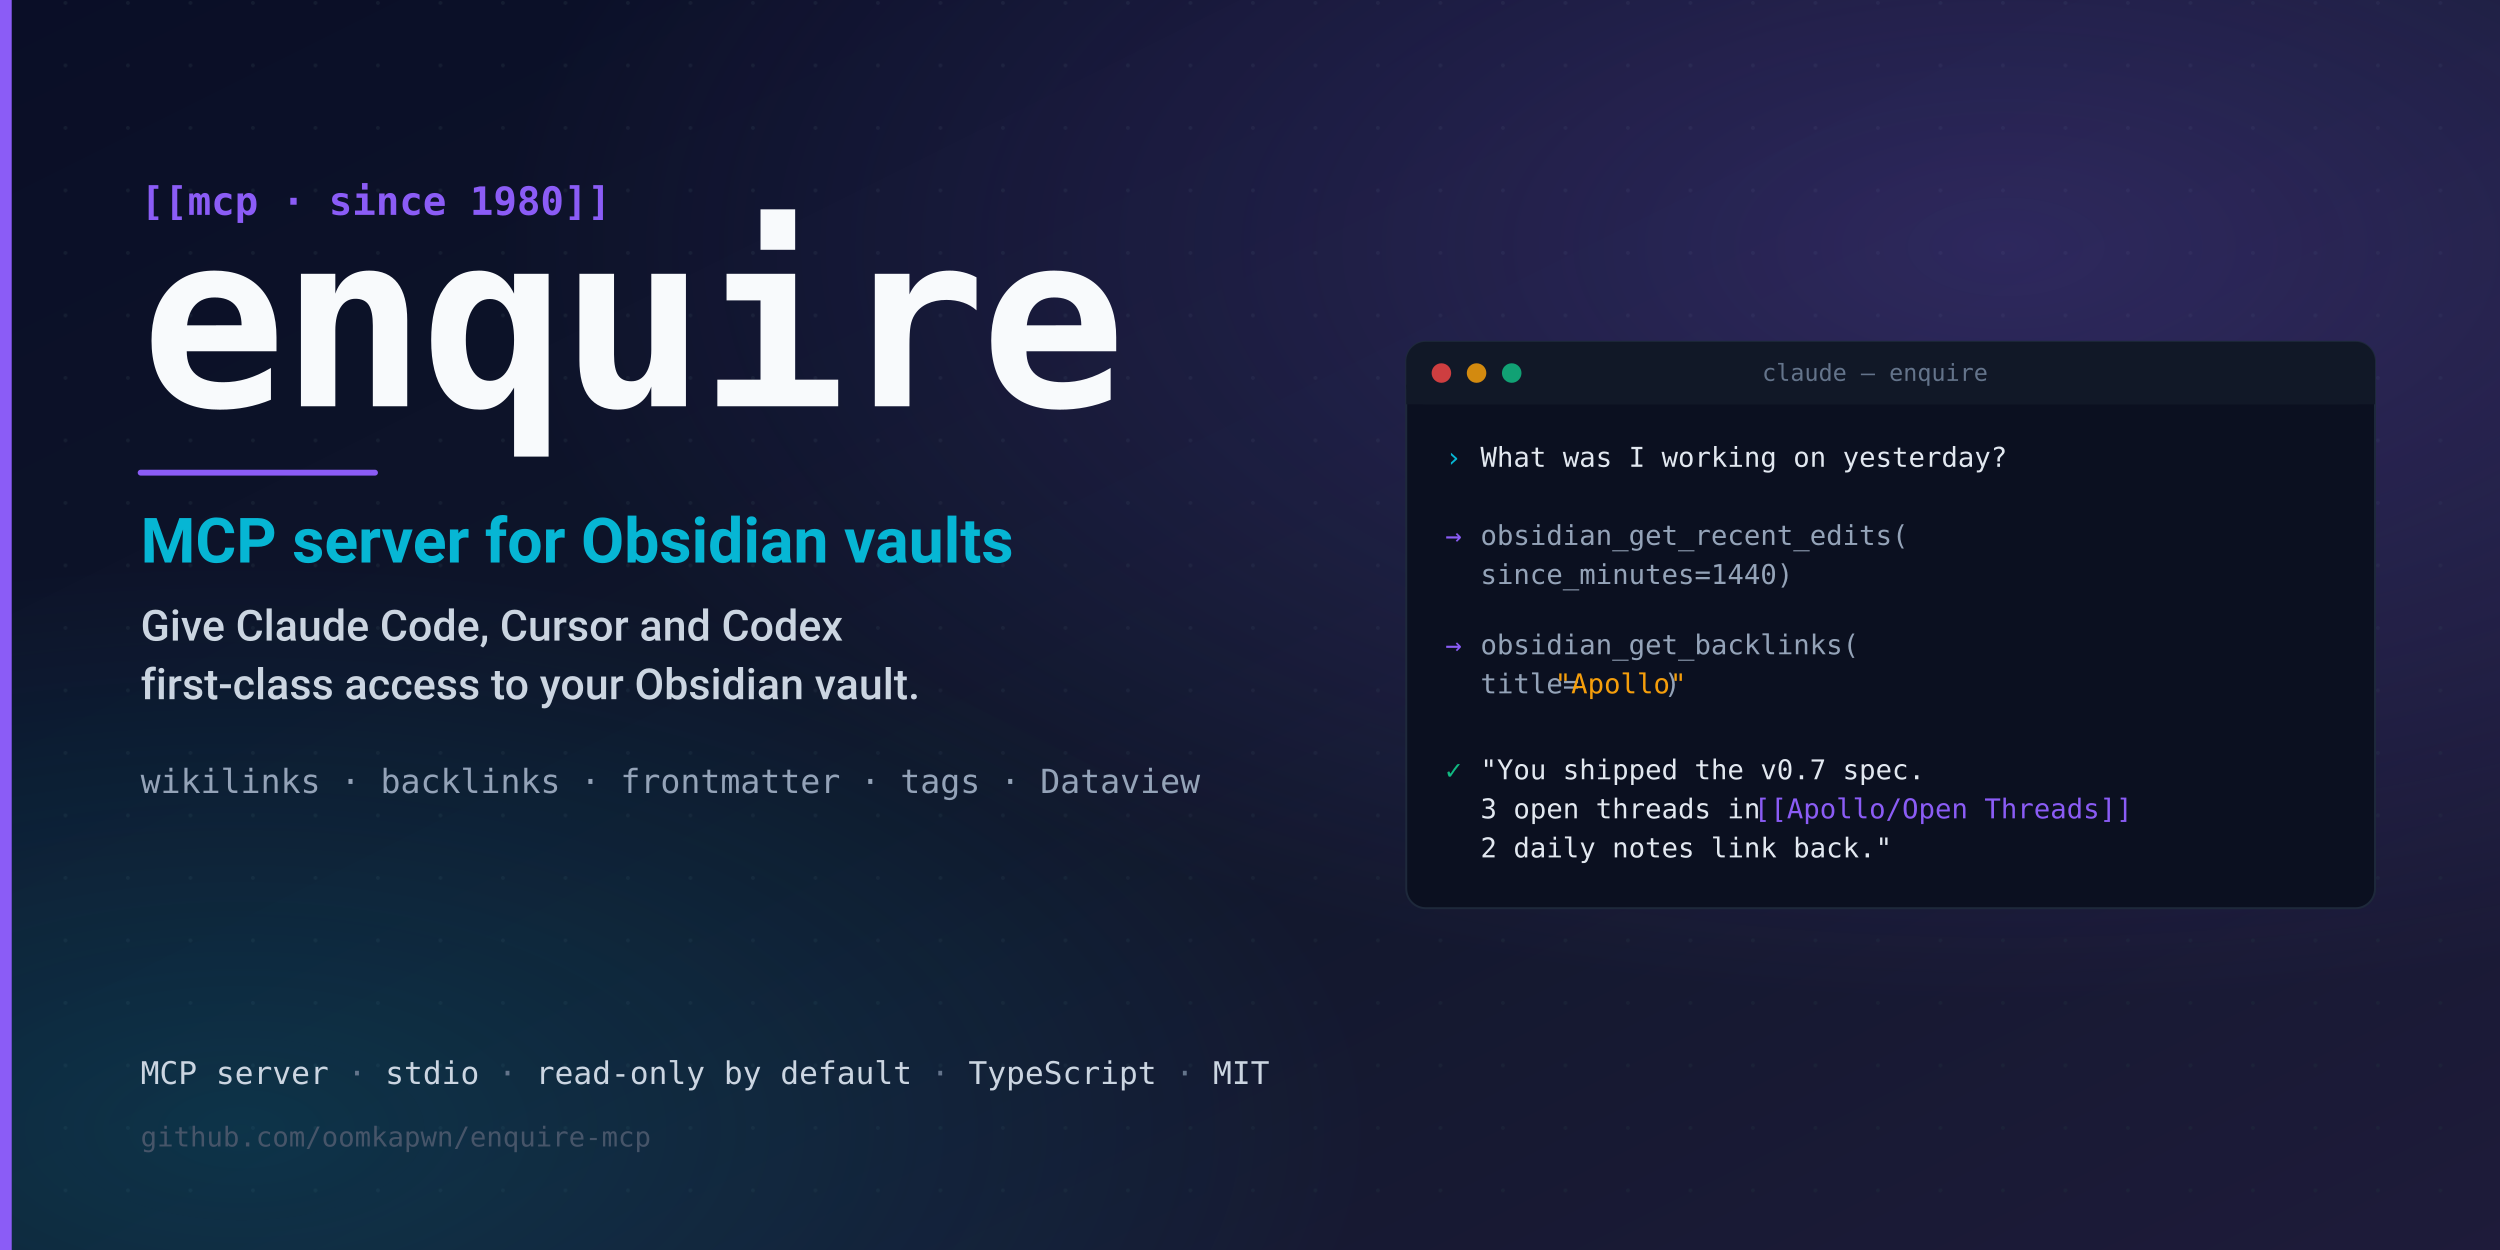
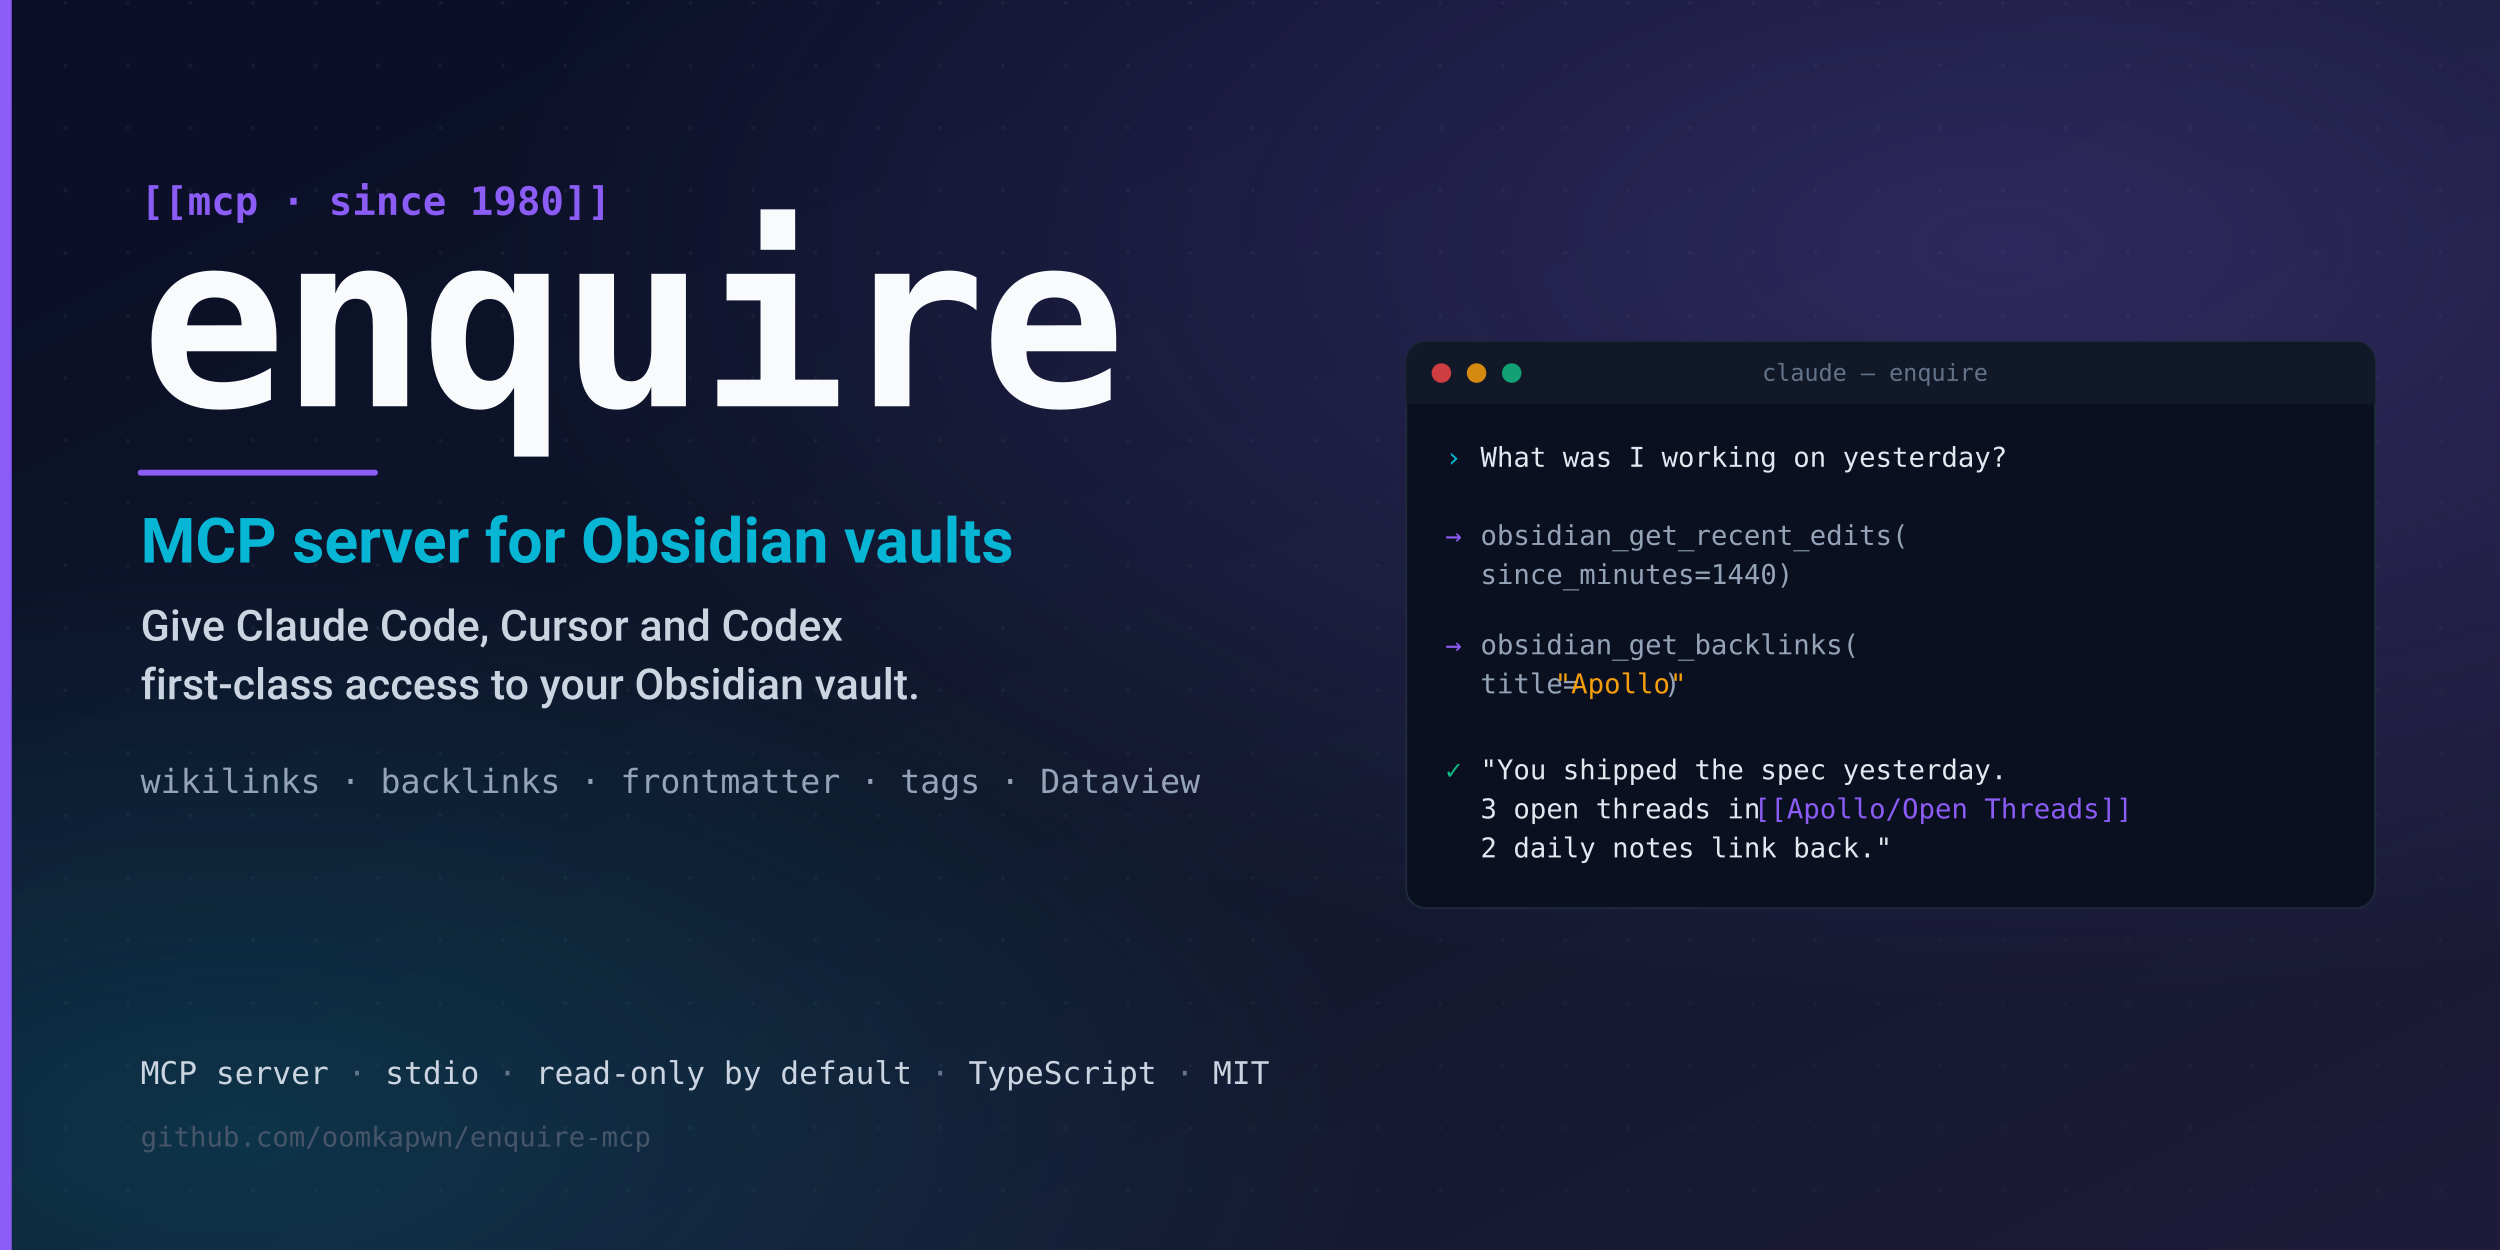
<svg xmlns="http://www.w3.org/2000/svg" width="1280" height="640" viewBox="0 0 1280 640">
  <defs>
    <linearGradient id="bg" x1="0%" y1="0%" x2="100%" y2="100%">
      <stop offset="0%" stop-color="#0a0e27" />
      <stop offset="50%" stop-color="#0f172a" />
      <stop offset="100%" stop-color="#1e1b3a" />
    </linearGradient>
    <radialGradient id="glow" cx="80%" cy="20%" r="60%">
      <stop offset="0%" stop-color="#8b5cf6" stop-opacity="0.25" />
      <stop offset="100%" stop-color="#8b5cf6" stop-opacity="0" />
    </radialGradient>
    <radialGradient id="glow2" cx="10%" cy="90%" r="45%">
      <stop offset="0%" stop-color="#06b6d4" stop-opacity="0.18" />
      <stop offset="100%" stop-color="#06b6d4" stop-opacity="0" />
    </radialGradient>
    <pattern id="dots" x="0" y="0" width="32" height="32" patternUnits="userSpaceOnUse">
      <circle cx="1.5" cy="1.5" r="1" fill="#1e293b" opacity="0.5" />
    </pattern>
  </defs>
  <rect width="1280" height="640" fill="url(#bg)" />
  <rect width="1280" height="640" fill="url(#dots)" />
  <rect width="1280" height="640" fill="url(#glow)" />
  <rect width="1280" height="640" fill="url(#glow2)" />
  <rect x="0" y="0" width="6" height="640" fill="#8b5cf6" />
  <g transform="translate(72, 110)">
    <text x="0" y="0" font-family="ui-monospace, 'SF Mono', Menlo, Monaco, Consolas, monospace" font-size="20" fill="#8b5cf6" font-weight="600">
      [[mcp · since 1980]]
    </text>
    <text x="0" y="98" font-family="ui-monospace, 'SF Mono', Menlo, Monaco, Consolas, monospace" font-size="124" fill="#f8fafc" font-weight="700" letter-spacing="-3">
      enquire
    </text>
    <line x1="0" y1="132" x2="120" y2="132" stroke="#8b5cf6" stroke-width="3" stroke-linecap="round" />
    <text x="0" y="178" font-family="-apple-system, system-ui, 'Segoe UI', Roboto, sans-serif" font-size="32" fill="#06b6d4" font-weight="600">
      MCP server for Obsidian vaults
    </text>
    <text x="0" y="218" font-family="-apple-system, system-ui, 'Segoe UI', Roboto, sans-serif" font-size="22" fill="#cbd5e1" font-weight="500">
      Give Claude Code, Cursor and Codex
    </text>
    <text x="0" y="248" font-family="-apple-system, system-ui, 'Segoe UI', Roboto, sans-serif" font-size="22" fill="#cbd5e1" font-weight="500">
      first-class access to your Obsidian vault.
    </text>
    <text x="0" y="296" font-family="ui-monospace, 'SF Mono', Menlo, Monaco, Consolas, monospace" font-size="17" fill="#94a3b8">
      wikilinks · backlinks · frontmatter · tags · Dataview
    </text>
  </g>
  <g transform="translate(720, 175)">
    <rect x="0" y="0" width="496" height="290" rx="10" ry="10" fill="#0b1020" stroke="#1e293b" stroke-width="1" />
    <rect x="0" y="0" width="496" height="32" rx="10" ry="10" fill="#111827" />
    <rect x="0" y="22" width="496" height="10" fill="#111827" />
    <circle cx="18" cy="16" r="5" fill="#ef4444" opacity="0.85" />
    <circle cx="36" cy="16" r="5" fill="#f59e0b" opacity="0.85" />
    <circle cx="54" cy="16" r="5" fill="#10b981" opacity="0.85" />
    <text x="240" y="20" font-family="ui-monospace, 'SF Mono', Menlo, Monaco, monospace" font-size="12" fill="#64748b" text-anchor="middle">claude — enquire</text>
    <g font-family="ui-monospace, 'SF Mono', Menlo, Monaco, Consolas, monospace" font-size="14">
      <text x="20" y="64" fill="#06b6d4">›</text>
      <text x="38" y="64" fill="#e2e8f0">What was I working on yesterday?</text>
      <text x="20" y="104" fill="#8b5cf6">→</text>
      <text x="38" y="104" fill="#94a3b8">obsidian_get_recent_edits(</text>
      <text x="38" y="124" fill="#94a3b8">  since_minutes=1440)</text>
      <text x="20" y="160" fill="#8b5cf6">→</text>
      <text x="38" y="160" fill="#94a3b8">obsidian_get_backlinks(</text>
      <text x="38" y="180" fill="#94a3b8">  title=</text>
      <text x="76" y="180" fill="#f59e0b">"Apollo"</text>
      <text x="132" y="180" fill="#94a3b8">)</text>
      <text x="20" y="224" fill="#10b981">✓</text>
-       <text x="38" y="224" fill="#e2e8f0">"You shipped the v0.7 spec.</text>
+       <text x="38" y="224" fill="#e2e8f0">"You shipped the spec yesterday.</text>
      <text x="38" y="244" fill="#e2e8f0">3 open threads in </text>
      <text x="178" y="244" fill="#8b5cf6">[[Apollo/Open Threads]]</text>
      <text x="38" y="264" fill="#e2e8f0">2 daily notes link back."</text>
    </g>
  </g>
  <g transform="translate(72, 555)">
    <text x="0" y="0" font-family="ui-monospace, 'SF Mono', Menlo, Monaco, Consolas, monospace" font-size="16" fill="#64748b" font-weight="500">
      <tspan fill="#cbd5e1">MCP server</tspan>
      <tspan> · </tspan>
      <tspan fill="#cbd5e1">stdio</tspan>
      <tspan> · </tspan>
      <tspan fill="#cbd5e1">read-only by default</tspan>
      <tspan> · </tspan>
      <tspan fill="#cbd5e1">TypeScript</tspan>
      <tspan> · </tspan>
      <tspan fill="#cbd5e1">MIT</tspan>
    </text>
    <text x="0" y="32" font-family="ui-monospace, 'SF Mono', Menlo, Monaco, Consolas, monospace" font-size="14" fill="#475569">
      github.com/oomkapwn/enquire-mcp
    </text>
  </g>
</svg>
